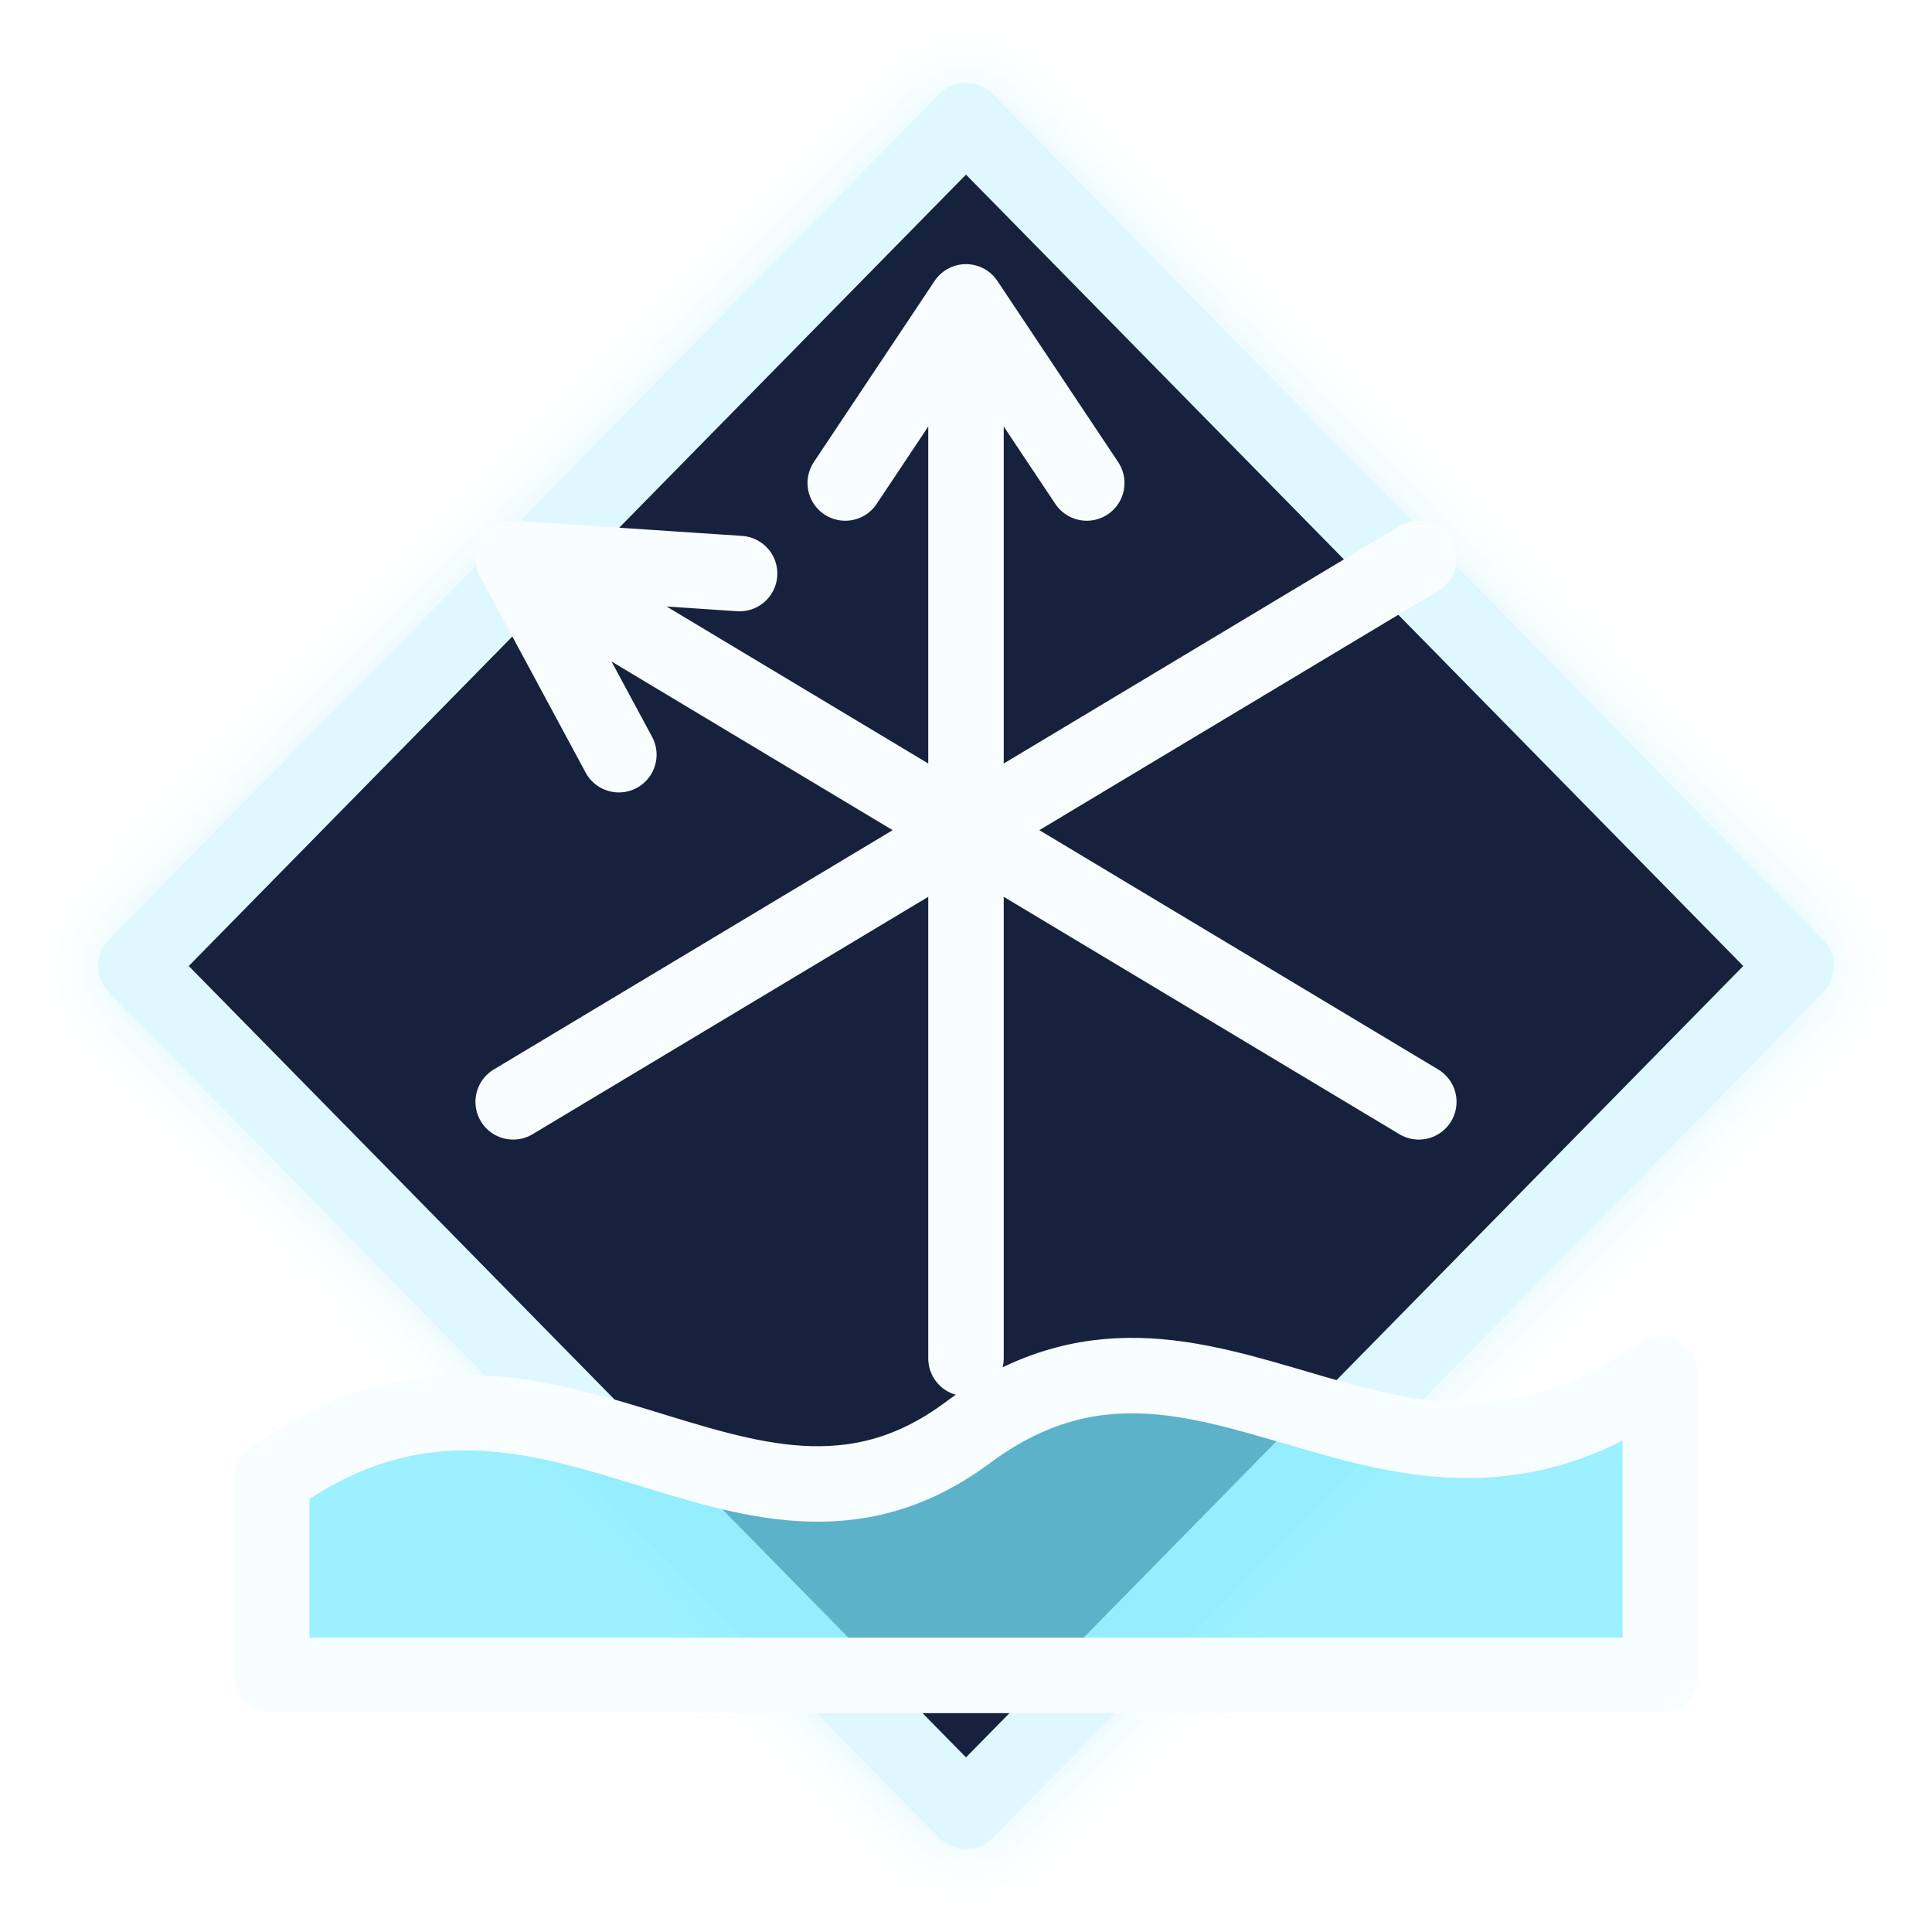
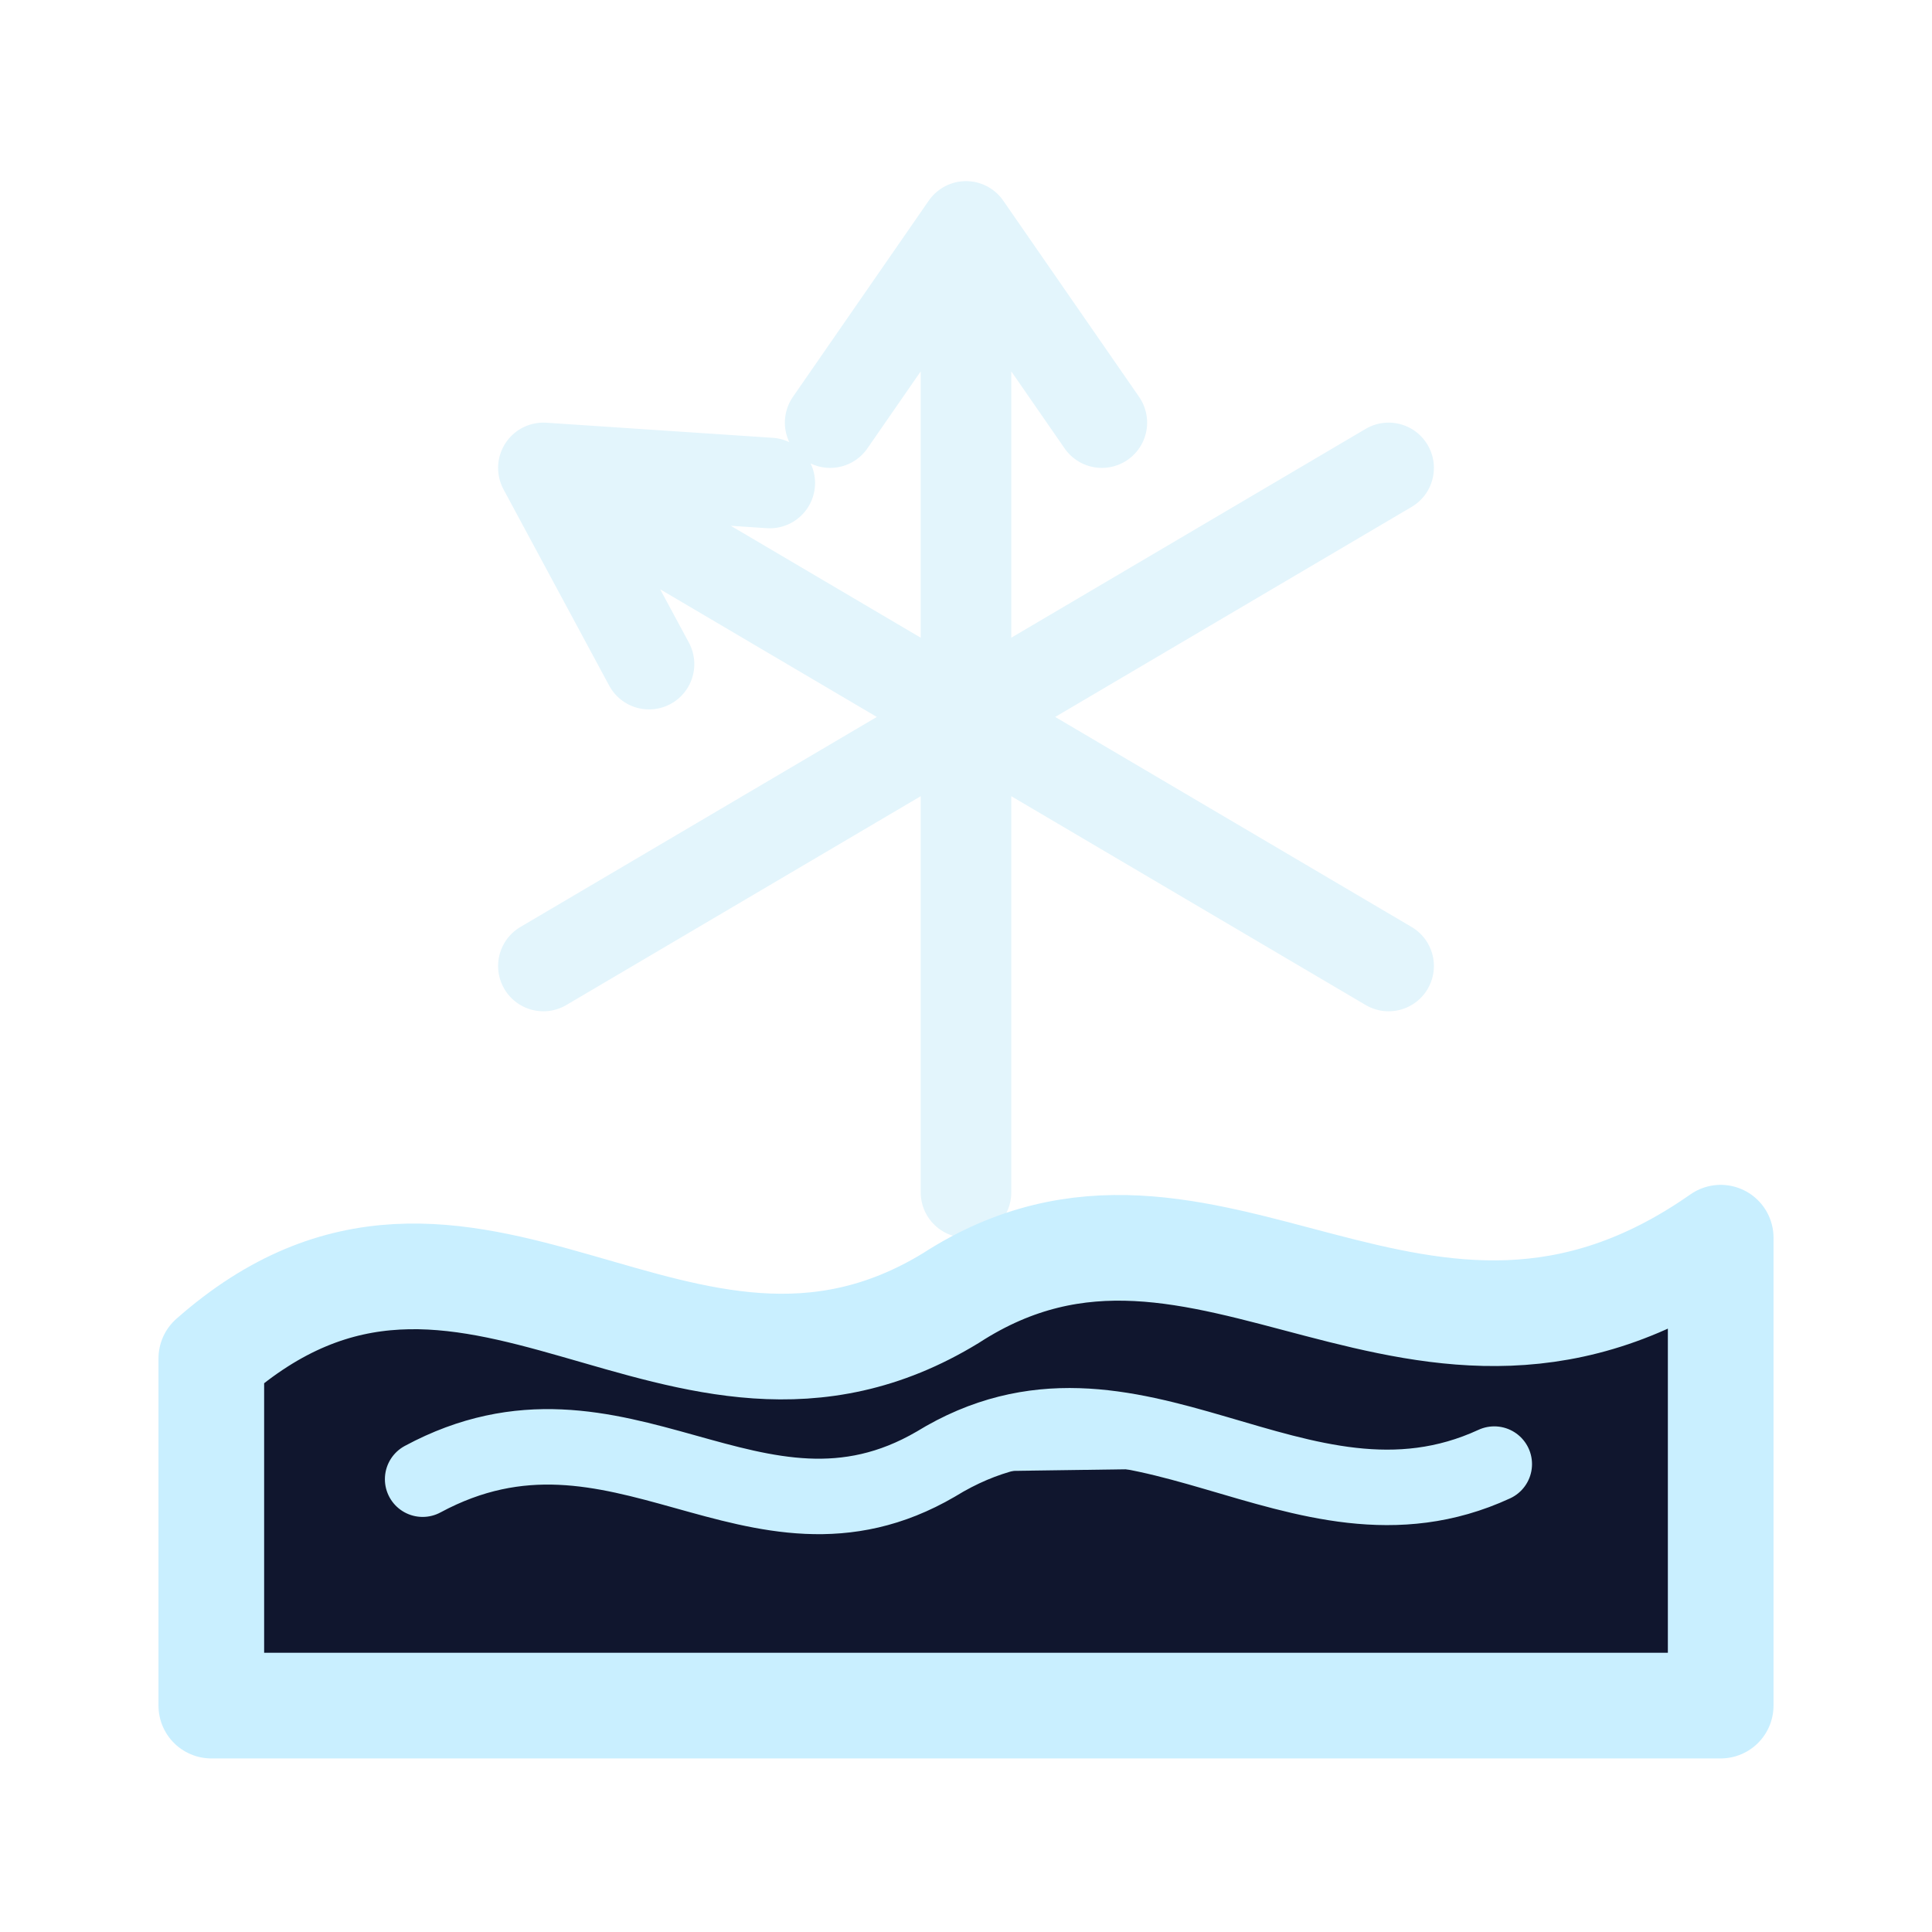
<svg xmlns="http://www.w3.org/2000/svg" viewBox="0 0 128 128">
-   <defs>
-     <filter id="glow" x="-35%" y="-35%" width="170%" height="170%">
-       <feGaussianBlur stdDeviation="2.2" result="b" />
-       <feMerge>
-         <feMergeNode in="b" />
-         <feMergeNode in="SourceGraphic" />
-       </feMerge>
-     </filter>
-   </defs>
-   <g fill="#17213d" stroke="#dff8ff" stroke-width="5" stroke-linecap="round" stroke-linejoin="round" filter="url(#glow)">
-     <path d="M64 8l55 56-55 56L9 64Z" />
-   </g>
-   <g fill="none" stroke="#f8fdff" stroke-width="5" stroke-linecap="round" stroke-linejoin="round">
-     <style>.a{fill:#78eaff;fill-opacity:.72}</style>
-     <path d="M64 20v70M34 37l60 36M34 73l60-36M64 20l-8 12M64 20l8 12M34 37l15 1M34 37l7 13" />
-     <path class="a" d="M18 98c18-13 31 8 46-3 16-12 28 9 46-4v20H18Z" />
-   </g>
+   <style>
+     .base{fill:#10162e;stroke:#c9efff;stroke-width:7}
+     .fill{fill:#c9efff;stroke:#c9efff;stroke-width:5}
+     .ghost{fill:#10162e;stroke:#c9efff;stroke-width:6;opacity:.45}
+     .accent,.line{fill:none;stroke:#e3f5fc;stroke-width:6}
+     .accent{fill:#e3f5fc;fill-opacity:.22}
+     .dot{fill:#e3f5fc;stroke:#c9efff;stroke-width:3}
+     path,circle,ellipse,rect{stroke-linecap:round;stroke-linejoin:round}
+   </style>
+   <path class="accent" d="M64 15v64M36 31l56 33M36 64l56-33M64 15l-9 13m9-13 9 13M36 31l15 1m-15-1 7 13" />
+   <path class="base" d="M14 90c17-15 31 7 49-4 17-11 31 10 51-4v31H14Z" />
+   <path class="fill" d="M28 98c13-7 22 6 34-1 13-8 24 6 37 0" />
</svg>
